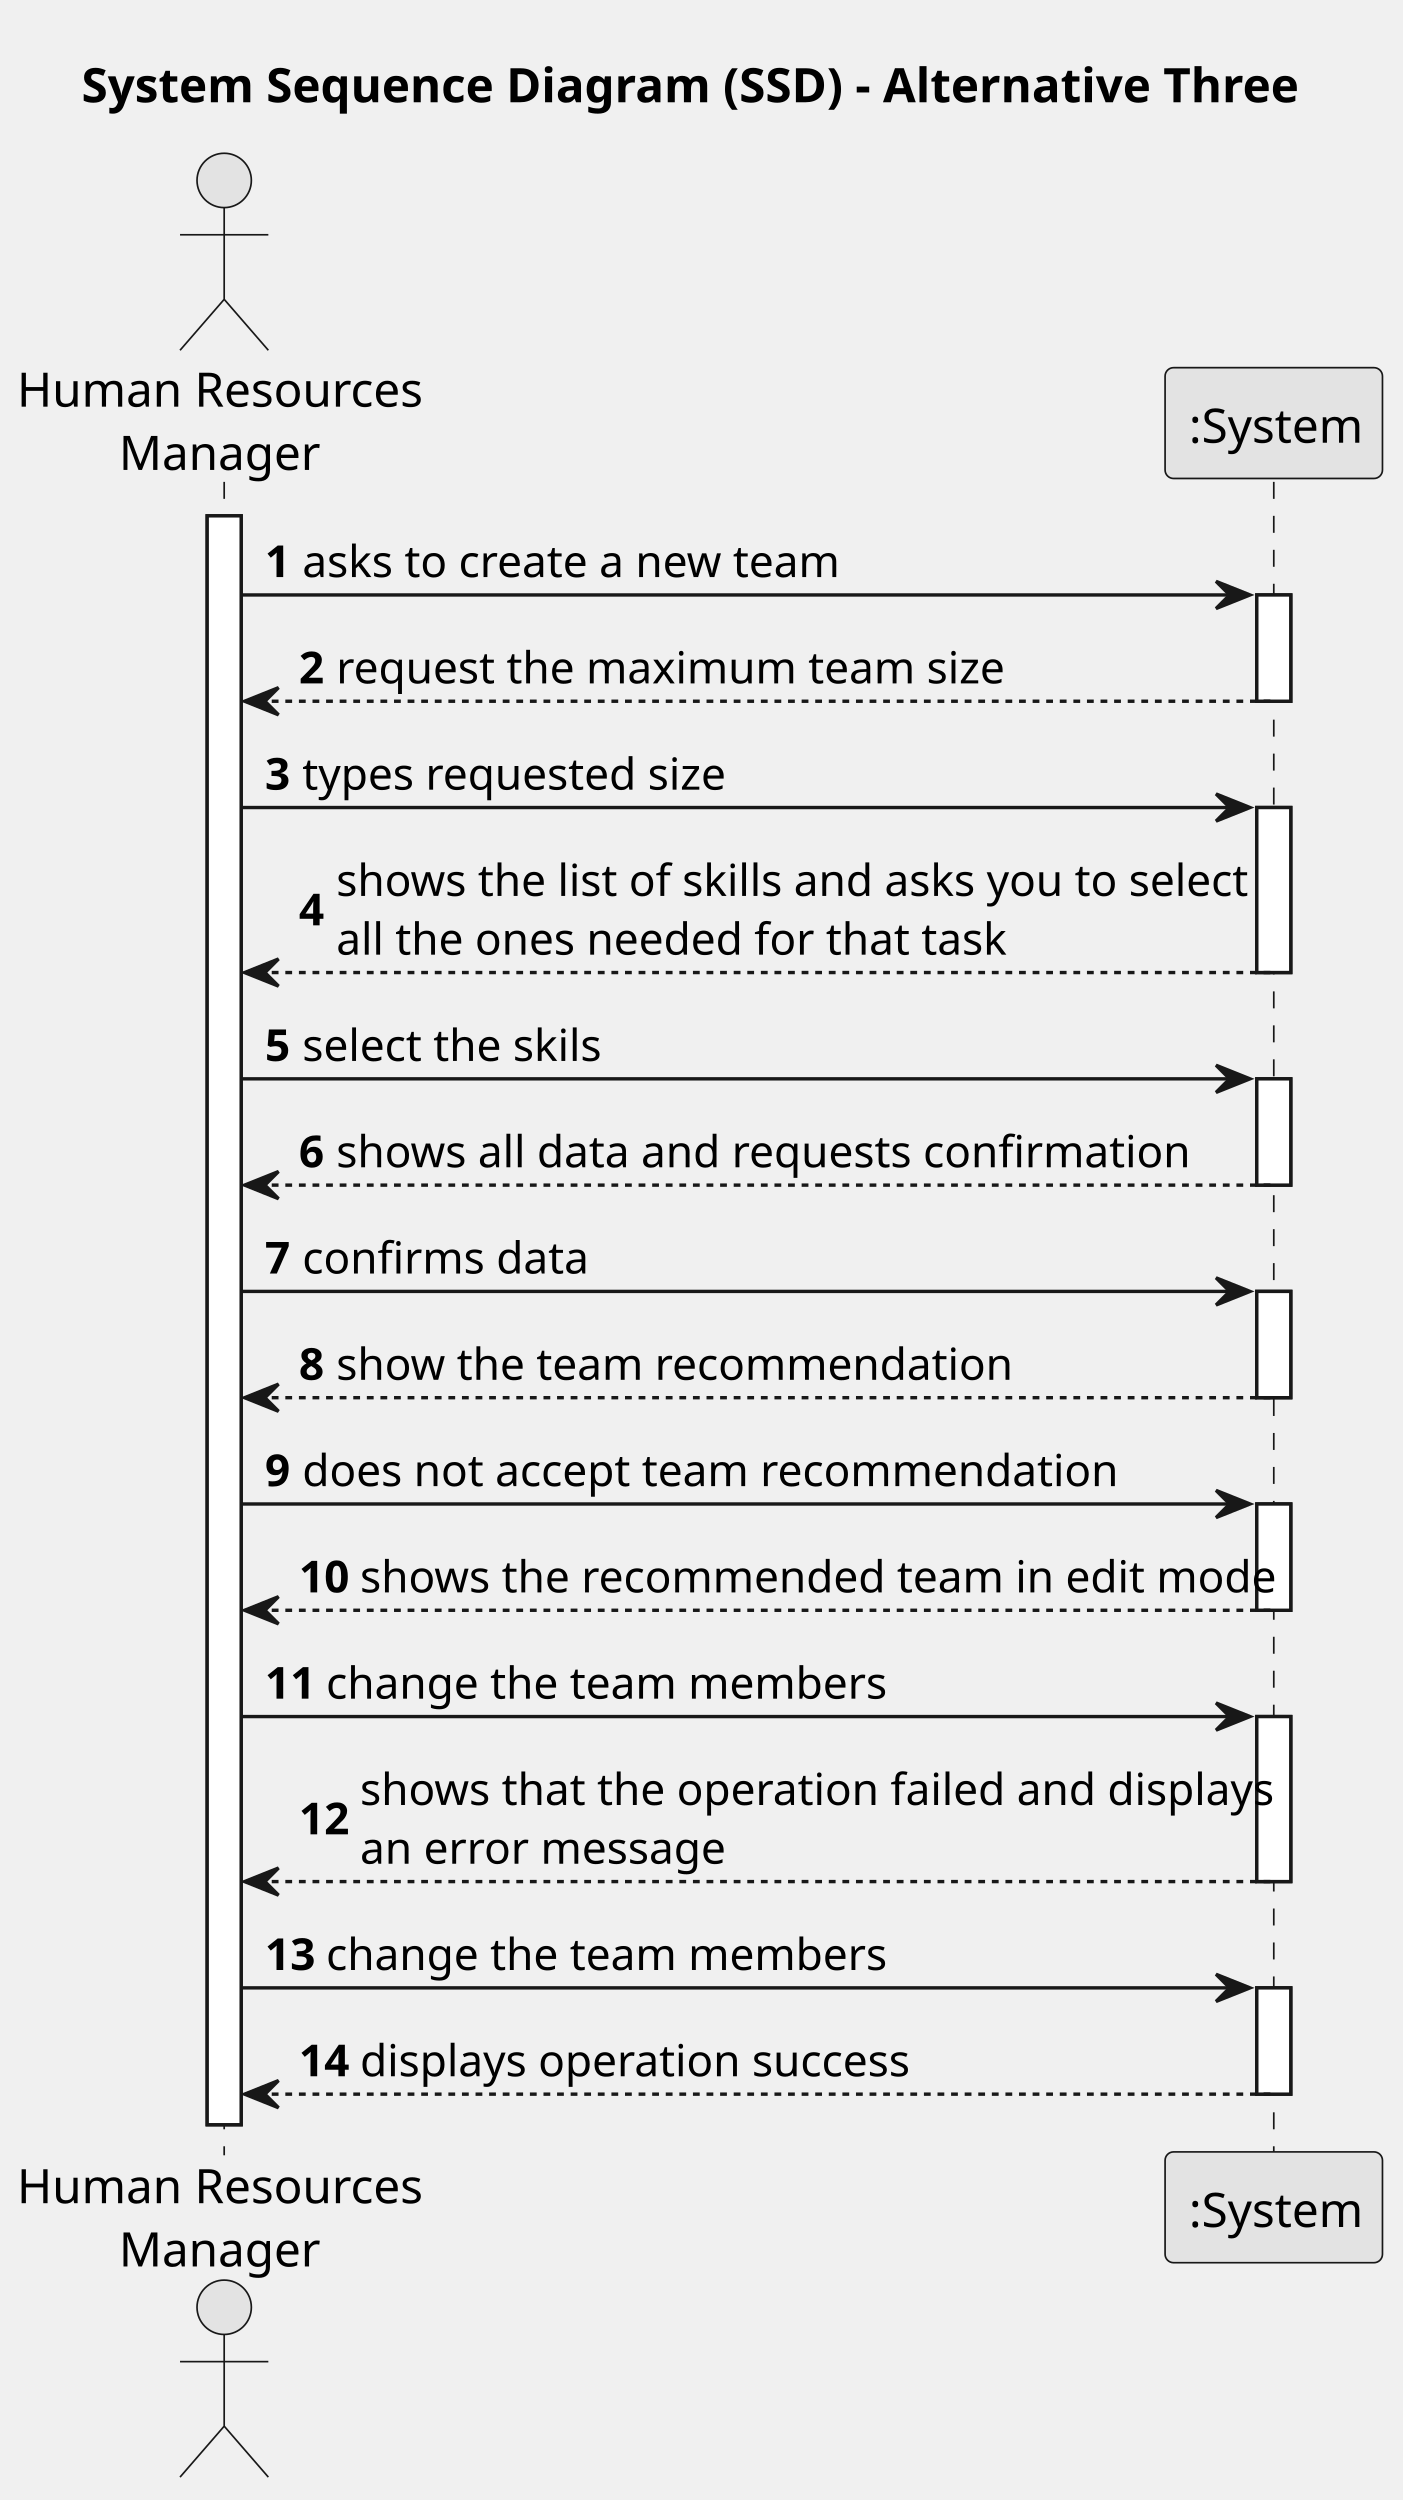
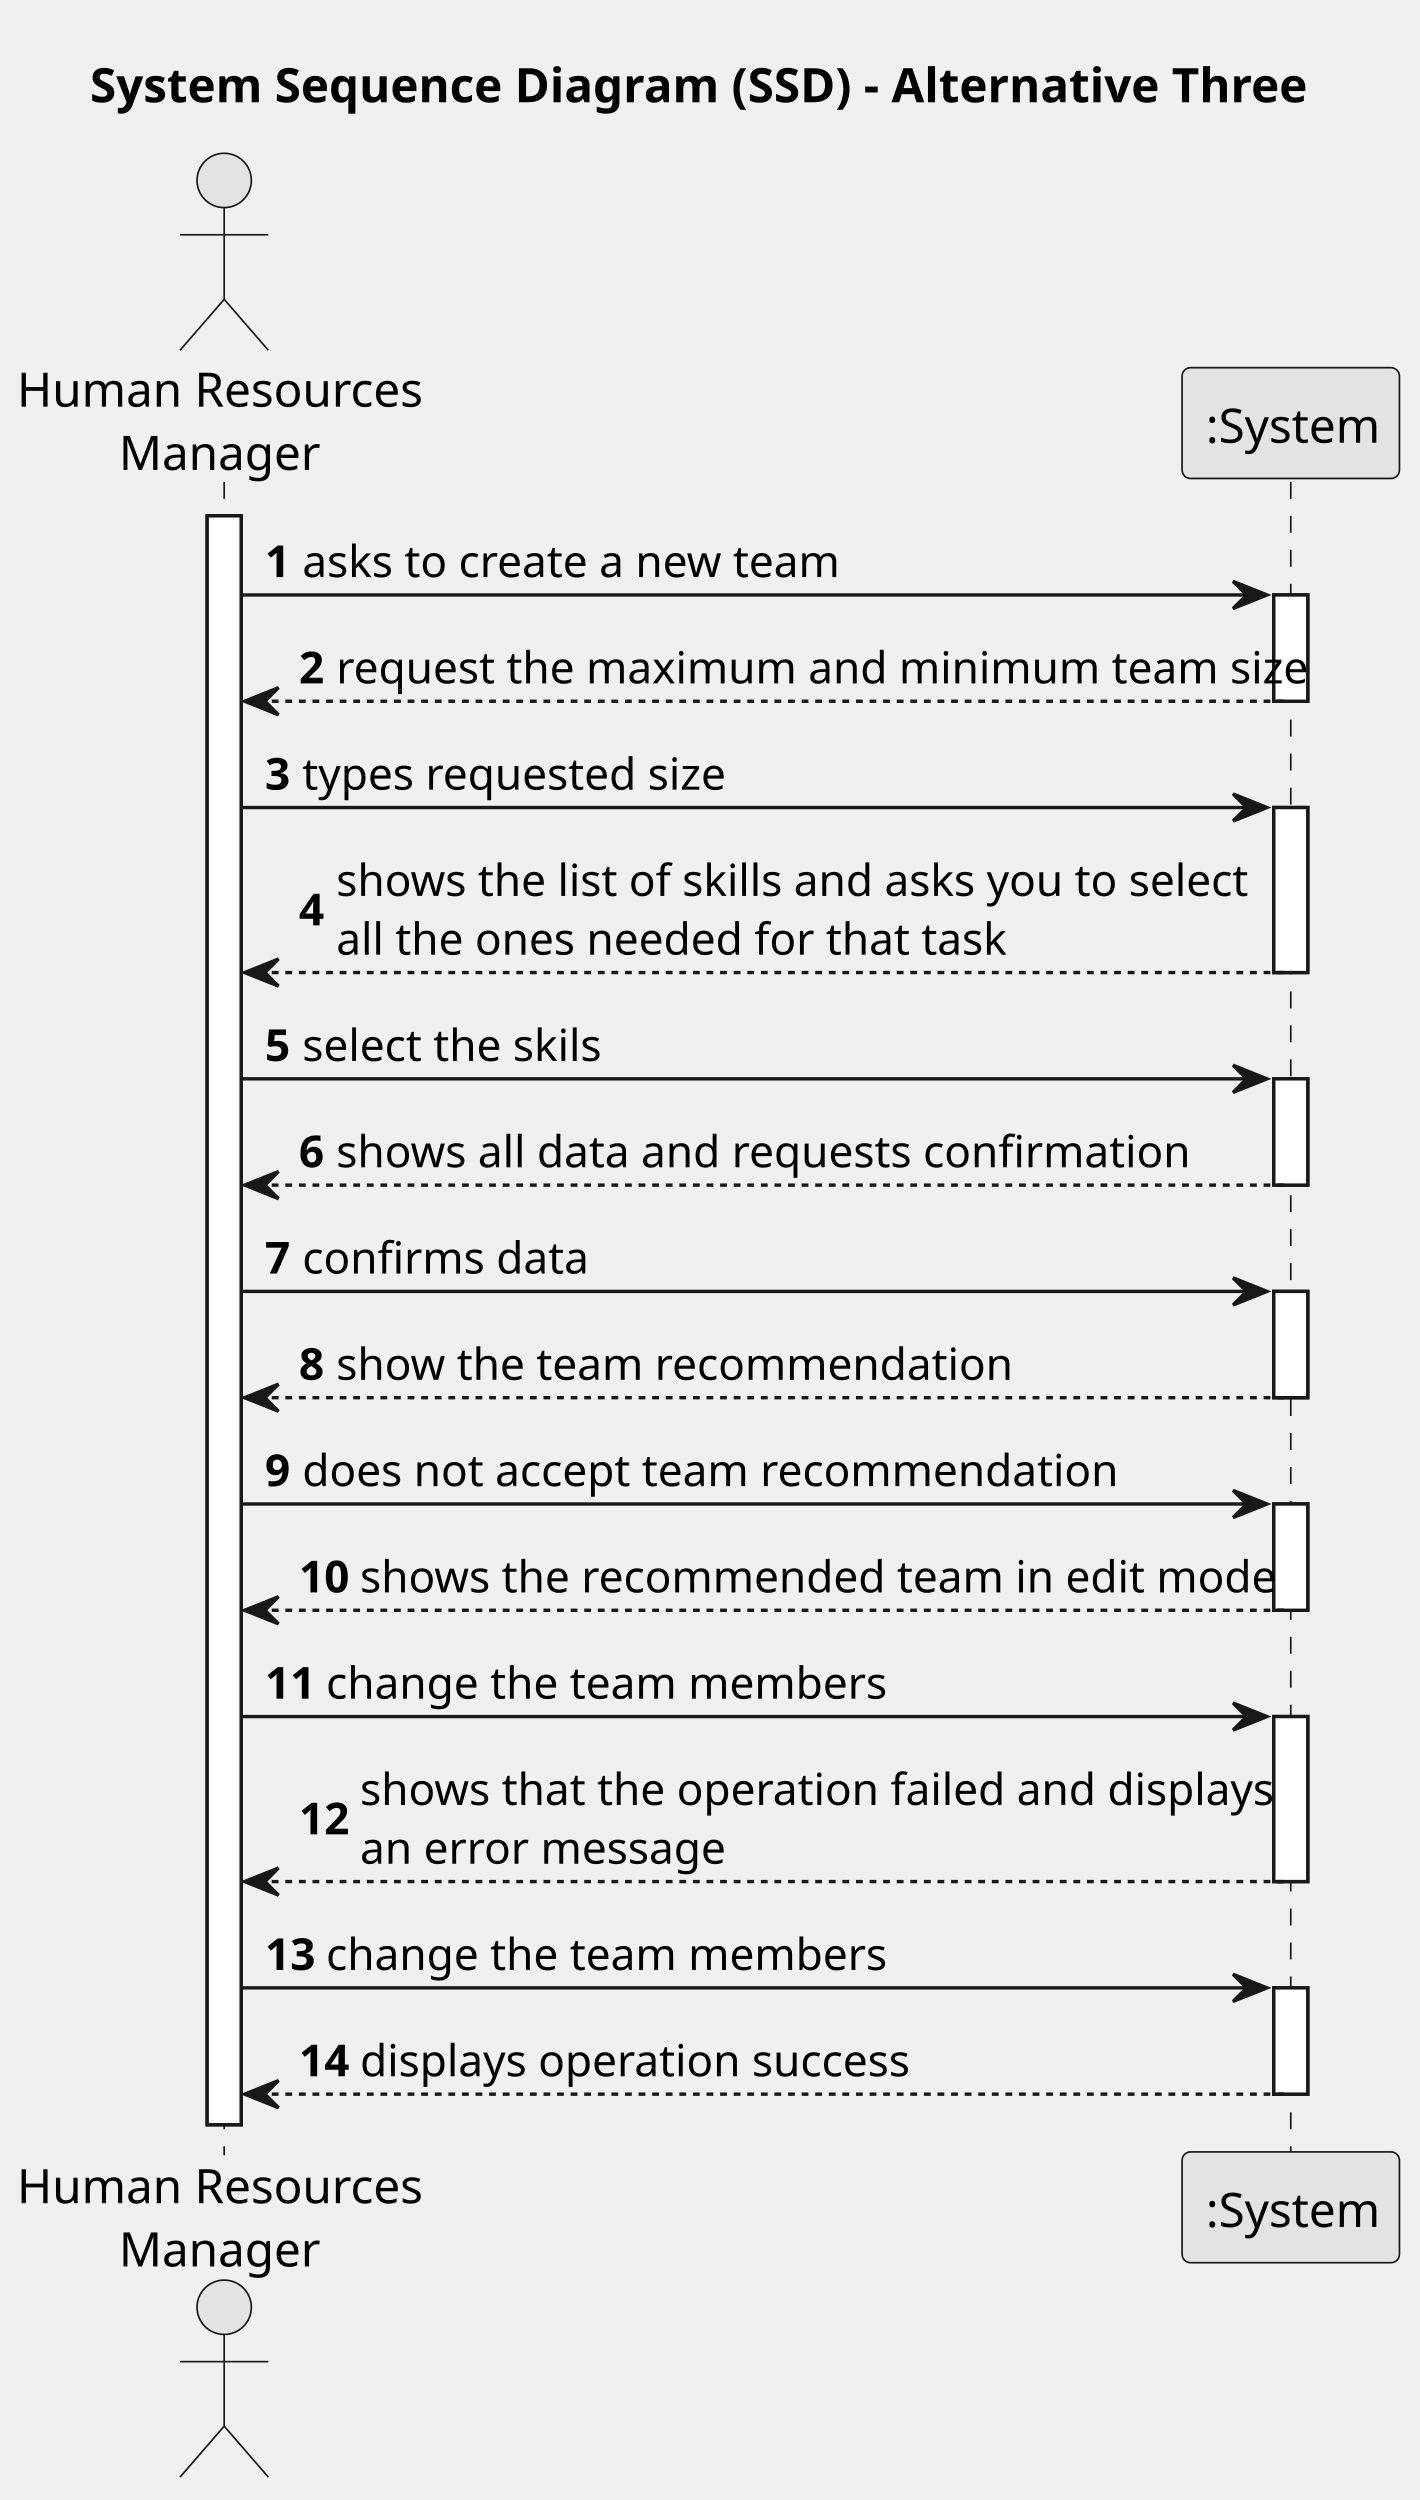
- <svg xmlns="http://www.w3.org/2000/svg" contentStyleType="text/css" height="736px" preserveAspectRatio="none" style="width:413px;height:736px;background:#FFFFFF;" version="1.1" viewBox="0 0 413 736" width="413px" zoomAndPan="magnify">
+ <svg xmlns="http://www.w3.org/2000/svg" contentStyleType="text/css" height="736px" preserveAspectRatio="none" style="width:418px;height:736px;background:#FFFFFF;" version="1.1" viewBox="0 0 418 736" width="418px" zoomAndPan="magnify">
  <defs />
  <g>
-     <text fill="#000000" font-family="sans-serif" font-size="14" font-weight="bold" lengthAdjust="spacing" textLength="363" x="24" y="30.107">System Sequence Diagram (SSD) - Alternative Three</text>
+     <text fill="#000000" font-family="sans-serif" font-size="14" font-weight="bold" lengthAdjust="spacing" textLength="363" x="26.5" y="30.107">System Sequence Diagram (SSD) - Alternative Three</text>
    <rect fill="#FFFFFF" height="473.656" style="stroke:#181818;stroke-width:1.0;" width="10" x="61" y="151.863" />
-     <rect fill="#FFFFFF" height="31.291" style="stroke:#181818;stroke-width:1.0;" width="10" x="370" y="175.154" />
-     <rect fill="#FFFFFF" height="48.582" style="stroke:#181818;stroke-width:1.0;" width="10" x="370" y="237.736" />
-     <rect fill="#FFFFFF" height="31.291" style="stroke:#181818;stroke-width:1.0;" width="10" x="370" y="317.609" />
-     <rect fill="#FFFFFF" height="31.291" style="stroke:#181818;stroke-width:1.0;" width="10" x="370" y="380.191" />
-     <rect fill="#FFFFFF" height="31.291" style="stroke:#181818;stroke-width:1.0;" width="10" x="370" y="442.773" />
-     <rect fill="#FFFFFF" height="48.582" style="stroke:#181818;stroke-width:1.0;" width="10" x="370" y="505.356" />
-     <rect fill="#FFFFFF" height="31.291" style="stroke:#181818;stroke-width:1.0;" width="10" x="370" y="585.229" />
+     <rect fill="#FFFFFF" height="31.291" style="stroke:#181818;stroke-width:1.0;" width="10" x="375" y="175.154" />
+     <rect fill="#FFFFFF" height="48.582" style="stroke:#181818;stroke-width:1.0;" width="10" x="375" y="237.736" />
+     <rect fill="#FFFFFF" height="31.291" style="stroke:#181818;stroke-width:1.0;" width="10" x="375" y="317.609" />
+     <rect fill="#FFFFFF" height="31.291" style="stroke:#181818;stroke-width:1.0;" width="10" x="375" y="380.191" />
+     <rect fill="#FFFFFF" height="31.291" style="stroke:#181818;stroke-width:1.0;" width="10" x="375" y="442.773" />
+     <rect fill="#FFFFFF" height="48.582" style="stroke:#181818;stroke-width:1.0;" width="10" x="375" y="505.356" />
+     <rect fill="#FFFFFF" height="31.291" style="stroke:#181818;stroke-width:1.0;" width="10" x="375" y="585.229" />
    <line style="stroke:#181818;stroke-width:0.5;stroke-dasharray:5.0,5.0;" x1="66" x2="66" y1="141.863" y2="634.519" />
-     <line style="stroke:#181818;stroke-width:0.5;stroke-dasharray:5.0,5.0;" x1="375" x2="375" y1="141.863" y2="634.519" />
+     <line style="stroke:#181818;stroke-width:0.5;stroke-dasharray:5.0,5.0;" x1="380" x2="380" y1="141.863" y2="634.519" />
    <text fill="#000000" font-family="sans-serif" font-size="14" lengthAdjust="spacing" textLength="116" x="5" y="119.728">Human Resources</text>
    <text fill="#000000" font-family="sans-serif" font-size="14" lengthAdjust="spacing" textLength="56" x="35" y="138.35">Manager</text>
    <ellipse cx="66" cy="53.121" fill="#E3E3E3" rx="8" ry="8" style="stroke:#181818;stroke-width:0.5;" />
    <path d="M66,61.121 L66,88.121 M53,69.121 L79,69.121 M66,88.121 L53,103.121 M66,88.121 L79,103.121 " fill="none" style="stroke:#181818;stroke-width:0.5;" />
    <text fill="#000000" font-family="sans-serif" font-size="14" lengthAdjust="spacing" textLength="116" x="5" y="648.627">Human Resources</text>
    <text fill="#000000" font-family="sans-serif" font-size="14" lengthAdjust="spacing" textLength="56" x="35" y="667.248">Manager</text>
    <ellipse cx="66" cy="679.262" fill="#E3E3E3" rx="8" ry="8" style="stroke:#181818;stroke-width:0.5;" />
    <path d="M66,687.262 L66,714.262 M53,695.262 L79,695.262 M66,714.262 L53,729.262 M66,714.262 L79,729.262 " fill="none" style="stroke:#181818;stroke-width:0.5;" />
-     <rect fill="#E3E3E3" height="32.621" rx="2.5" ry="2.5" style="stroke:#181818;stroke-width:0.5;" width="64" x="343" y="108.242" />
-     <text fill="#000000" font-family="sans-serif" font-size="14" lengthAdjust="spacing" textLength="50" x="350" y="130.35">:System</text>
-     <rect fill="#E3E3E3" height="32.621" rx="2.5" ry="2.5" style="stroke:#181818;stroke-width:0.5;" width="64" x="343" y="633.519" />
-     <text fill="#000000" font-family="sans-serif" font-size="14" lengthAdjust="spacing" textLength="50" x="350" y="655.627">:System</text>
+     <rect fill="#E3E3E3" height="32.621" rx="2.5" ry="2.5" style="stroke:#181818;stroke-width:0.5;" width="64" x="348" y="108.242" />
+     <text fill="#000000" font-family="sans-serif" font-size="14" lengthAdjust="spacing" textLength="50" x="355" y="130.35">:System</text>
+     <rect fill="#E3E3E3" height="32.621" rx="2.5" ry="2.5" style="stroke:#181818;stroke-width:0.5;" width="64" x="348" y="633.519" />
+     <text fill="#000000" font-family="sans-serif" font-size="14" lengthAdjust="spacing" textLength="50" x="355" y="655.627">:System</text>
    <rect fill="#FFFFFF" height="473.656" style="stroke:#181818;stroke-width:1.0;" width="10" x="61" y="151.863" />
-     <rect fill="#FFFFFF" height="31.291" style="stroke:#181818;stroke-width:1.0;" width="10" x="370" y="175.154" />
-     <rect fill="#FFFFFF" height="48.582" style="stroke:#181818;stroke-width:1.0;" width="10" x="370" y="237.736" />
-     <rect fill="#FFFFFF" height="31.291" style="stroke:#181818;stroke-width:1.0;" width="10" x="370" y="317.609" />
-     <rect fill="#FFFFFF" height="31.291" style="stroke:#181818;stroke-width:1.0;" width="10" x="370" y="380.191" />
-     <rect fill="#FFFFFF" height="31.291" style="stroke:#181818;stroke-width:1.0;" width="10" x="370" y="442.773" />
-     <rect fill="#FFFFFF" height="48.582" style="stroke:#181818;stroke-width:1.0;" width="10" x="370" y="505.356" />
-     <rect fill="#FFFFFF" height="31.291" style="stroke:#181818;stroke-width:1.0;" width="10" x="370" y="585.229" />
-     <polygon fill="#181818" points="358,171.154,368,175.154,358,179.154,362,175.154" style="stroke:#181818;stroke-width:1.0;" />
-     <line style="stroke:#181818;stroke-width:1.0;" x1="71" x2="364" y1="175.154" y2="175.154" />
+     <rect fill="#FFFFFF" height="31.291" style="stroke:#181818;stroke-width:1.0;" width="10" x="375" y="175.154" />
+     <rect fill="#FFFFFF" height="48.582" style="stroke:#181818;stroke-width:1.0;" width="10" x="375" y="237.736" />
+     <rect fill="#FFFFFF" height="31.291" style="stroke:#181818;stroke-width:1.0;" width="10" x="375" y="317.609" />
+     <rect fill="#FFFFFF" height="31.291" style="stroke:#181818;stroke-width:1.0;" width="10" x="375" y="380.191" />
+     <rect fill="#FFFFFF" height="31.291" style="stroke:#181818;stroke-width:1.0;" width="10" x="375" y="442.773" />
+     <rect fill="#FFFFFF" height="48.582" style="stroke:#181818;stroke-width:1.0;" width="10" x="375" y="505.356" />
+     <rect fill="#FFFFFF" height="31.291" style="stroke:#181818;stroke-width:1.0;" width="10" x="375" y="585.229" />
+     <polygon fill="#181818" points="363,171.154,373,175.154,363,179.154,367,175.154" style="stroke:#181818;stroke-width:1.0;" />
+     <line style="stroke:#181818;stroke-width:1.0;" x1="71" x2="369" y1="175.154" y2="175.154" />
    <text fill="#000000" font-family="sans-serif" font-size="13" font-weight="bold" lengthAdjust="spacing" textLength="7" x="78" y="169.892">1</text>
    <text fill="#000000" font-family="sans-serif" font-size="13" lengthAdjust="spacing" textLength="154" x="89" y="169.892">asks to create a new team</text>
    <polygon fill="#181818" points="82,202.445,72,206.445,82,210.445,78,206.445" style="stroke:#181818;stroke-width:1.0;" />
-     <line style="stroke:#181818;stroke-width:1.0;stroke-dasharray:2.0,2.0;" x1="76" x2="374" y1="206.445" y2="206.445" />
+     <line style="stroke:#181818;stroke-width:1.0;stroke-dasharray:2.0,2.0;" x1="76" x2="379" y1="206.445" y2="206.445" />
    <text fill="#000000" font-family="sans-serif" font-size="13" font-weight="bold" lengthAdjust="spacing" textLength="7" x="88" y="201.183">2</text>
-     <text fill="#000000" font-family="sans-serif" font-size="13" lengthAdjust="spacing" textLength="187" x="99" y="201.183">request the maximum team size</text>
-     <polygon fill="#181818" points="358,233.736,368,237.736,358,241.736,362,237.736" style="stroke:#181818;stroke-width:1.0;" />
-     <line style="stroke:#181818;stroke-width:1.0;" x1="71" x2="364" y1="237.736" y2="237.736" />
+     <text fill="#000000" font-family="sans-serif" font-size="13" lengthAdjust="spacing" textLength="269" x="99" y="201.183">request the maximum and minimum team size</text>
+     <polygon fill="#181818" points="363,233.736,373,237.736,363,241.736,367,237.736" style="stroke:#181818;stroke-width:1.0;" />
+     <line style="stroke:#181818;stroke-width:1.0;" x1="71" x2="369" y1="237.736" y2="237.736" />
    <text fill="#000000" font-family="sans-serif" font-size="13" font-weight="bold" lengthAdjust="spacing" textLength="7" x="78" y="232.474">3</text>
    <text fill="#000000" font-family="sans-serif" font-size="13" lengthAdjust="spacing" textLength="121" x="89" y="232.474">types requested size</text>
    <polygon fill="#181818" points="82,282.318,72,286.318,82,290.318,78,286.318" style="stroke:#181818;stroke-width:1.0;" />
-     <line style="stroke:#181818;stroke-width:1.0;stroke-dasharray:2.0,2.0;" x1="76" x2="374" y1="286.318" y2="286.318" />
+     <line style="stroke:#181818;stroke-width:1.0;stroke-dasharray:2.0,2.0;" x1="76" x2="379" y1="286.318" y2="286.318" />
    <text fill="#000000" font-family="sans-serif" font-size="13" font-weight="bold" lengthAdjust="spacing" textLength="7" x="88" y="272.41">4</text>
    <text fill="#000000" font-family="sans-serif" font-size="13" lengthAdjust="spacing" textLength="264" x="99" y="263.765">shows the list of skills and asks you to select</text>
    <text fill="#000000" font-family="sans-serif" font-size="13" lengthAdjust="spacing" textLength="186" x="99" y="281.056">all the ones needed for that task</text>
-     <polygon fill="#181818" points="358,313.609,368,317.609,358,321.609,362,317.609" style="stroke:#181818;stroke-width:1.0;" />
-     <line style="stroke:#181818;stroke-width:1.0;" x1="71" x2="364" y1="317.609" y2="317.609" />
+     <polygon fill="#181818" points="363,313.609,373,317.609,363,321.609,367,317.609" style="stroke:#181818;stroke-width:1.0;" />
+     <line style="stroke:#181818;stroke-width:1.0;" x1="71" x2="369" y1="317.609" y2="317.609" />
    <text fill="#000000" font-family="sans-serif" font-size="13" font-weight="bold" lengthAdjust="spacing" textLength="7" x="78" y="312.347">5</text>
    <text fill="#000000" font-family="sans-serif" font-size="13" lengthAdjust="spacing" textLength="88" x="89" y="312.347">select the skils</text>
    <polygon fill="#181818" points="82,344.9,72,348.9,82,352.9,78,348.9" style="stroke:#181818;stroke-width:1.0;" />
-     <line style="stroke:#181818;stroke-width:1.0;stroke-dasharray:2.0,2.0;" x1="76" x2="374" y1="348.9" y2="348.9" />
+     <line style="stroke:#181818;stroke-width:1.0;stroke-dasharray:2.0,2.0;" x1="76" x2="379" y1="348.9" y2="348.9" />
    <text fill="#000000" font-family="sans-serif" font-size="13" font-weight="bold" lengthAdjust="spacing" textLength="7" x="88" y="343.638">6</text>
    <text fill="#000000" font-family="sans-serif" font-size="13" lengthAdjust="spacing" textLength="236" x="99" y="343.638">shows all data and requests confirmation</text>
-     <polygon fill="#181818" points="358,376.191,368,380.191,358,384.191,362,380.191" style="stroke:#181818;stroke-width:1.0;" />
-     <line style="stroke:#181818;stroke-width:1.0;" x1="71" x2="364" y1="380.191" y2="380.191" />
+     <polygon fill="#181818" points="363,376.191,373,380.191,363,384.191,367,380.191" style="stroke:#181818;stroke-width:1.0;" />
+     <line style="stroke:#181818;stroke-width:1.0;" x1="71" x2="369" y1="380.191" y2="380.191" />
    <text fill="#000000" font-family="sans-serif" font-size="13" font-weight="bold" lengthAdjust="spacing" textLength="7" x="78" y="374.929">7</text>
    <text fill="#000000" font-family="sans-serif" font-size="13" lengthAdjust="spacing" textLength="78" x="89" y="374.929">confirms data</text>
    <polygon fill="#181818" points="82,407.482,72,411.482,82,415.482,78,411.482" style="stroke:#181818;stroke-width:1.0;" />
-     <line style="stroke:#181818;stroke-width:1.0;stroke-dasharray:2.0,2.0;" x1="76" x2="374" y1="411.482" y2="411.482" />
+     <line style="stroke:#181818;stroke-width:1.0;stroke-dasharray:2.0,2.0;" x1="76" x2="379" y1="411.482" y2="411.482" />
    <text fill="#000000" font-family="sans-serif" font-size="13" font-weight="bold" lengthAdjust="spacing" textLength="7" x="88" y="406.22">8</text>
    <text fill="#000000" font-family="sans-serif" font-size="13" lengthAdjust="spacing" textLength="185" x="99" y="406.22">show the team recommendation</text>
-     <polygon fill="#181818" points="358,438.773,368,442.773,358,446.773,362,442.773" style="stroke:#181818;stroke-width:1.0;" />
-     <line style="stroke:#181818;stroke-width:1.0;" x1="71" x2="364" y1="442.773" y2="442.773" />
+     <polygon fill="#181818" points="363,438.773,373,442.773,363,446.773,367,442.773" style="stroke:#181818;stroke-width:1.0;" />
+     <line style="stroke:#181818;stroke-width:1.0;" x1="71" x2="369" y1="442.773" y2="442.773" />
    <text fill="#000000" font-family="sans-serif" font-size="13" font-weight="bold" lengthAdjust="spacing" textLength="7" x="78" y="437.511">9</text>
    <text fill="#000000" font-family="sans-serif" font-size="13" lengthAdjust="spacing" textLength="226" x="89" y="437.511">does not accept team recommendation</text>
    <polygon fill="#181818" points="82,470.065,72,474.065,82,478.065,78,474.065" style="stroke:#181818;stroke-width:1.0;" />
-     <line style="stroke:#181818;stroke-width:1.0;stroke-dasharray:2.0,2.0;" x1="76" x2="374" y1="474.065" y2="474.065" />
+     <line style="stroke:#181818;stroke-width:1.0;stroke-dasharray:2.0,2.0;" x1="76" x2="379" y1="474.065" y2="474.065" />
    <text fill="#000000" font-family="sans-serif" font-size="13" font-weight="bold" lengthAdjust="spacing" textLength="14" x="88" y="468.802">10</text>
    <text fill="#000000" font-family="sans-serif" font-size="13" lengthAdjust="spacing" textLength="253" x="106" y="468.802">shows the recommended team in edit mode</text>
-     <polygon fill="#181818" points="358,501.356,368,505.356,358,509.356,362,505.356" style="stroke:#181818;stroke-width:1.0;" />
-     <line style="stroke:#181818;stroke-width:1.0;" x1="71" x2="364" y1="505.356" y2="505.356" />
+     <polygon fill="#181818" points="363,501.356,373,505.356,363,509.356,367,505.356" style="stroke:#181818;stroke-width:1.0;" />
+     <line style="stroke:#181818;stroke-width:1.0;" x1="71" x2="369" y1="505.356" y2="505.356" />
    <text fill="#000000" font-family="sans-serif" font-size="13" font-weight="bold" lengthAdjust="spacing" textLength="14" x="78" y="500.093">11</text>
    <text fill="#000000" font-family="sans-serif" font-size="13" lengthAdjust="spacing" textLength="155" x="96" y="500.093">change the team members</text>
    <polygon fill="#181818" points="82,549.938,72,553.938,82,557.938,78,553.938" style="stroke:#181818;stroke-width:1.0;" />
-     <line style="stroke:#181818;stroke-width:1.0;stroke-dasharray:2.0,2.0;" x1="76" x2="374" y1="553.938" y2="553.938" />
+     <line style="stroke:#181818;stroke-width:1.0;stroke-dasharray:2.0,2.0;" x1="76" x2="379" y1="553.938" y2="553.938" />
    <text fill="#000000" font-family="sans-serif" font-size="13" font-weight="bold" lengthAdjust="spacing" textLength="14" x="88" y="540.029">12</text>
    <text fill="#000000" font-family="sans-serif" font-size="13" lengthAdjust="spacing" textLength="253" x="106" y="531.384">shows that the operation failed and displays</text>
    <text fill="#000000" font-family="sans-serif" font-size="13" lengthAdjust="spacing" textLength="101" x="106" y="548.675">an error message</text>
-     <polygon fill="#181818" points="358,581.229,368,585.229,358,589.229,362,585.229" style="stroke:#181818;stroke-width:1.0;" />
-     <line style="stroke:#181818;stroke-width:1.0;" x1="71" x2="364" y1="585.229" y2="585.229" />
+     <polygon fill="#181818" points="363,581.229,373,585.229,363,589.229,367,585.229" style="stroke:#181818;stroke-width:1.0;" />
+     <line style="stroke:#181818;stroke-width:1.0;" x1="71" x2="369" y1="585.229" y2="585.229" />
    <text fill="#000000" font-family="sans-serif" font-size="13" font-weight="bold" lengthAdjust="spacing" textLength="14" x="78" y="579.966">13</text>
    <text fill="#000000" font-family="sans-serif" font-size="13" lengthAdjust="spacing" textLength="155" x="96" y="579.966">change the team members</text>
    <polygon fill="#181818" points="82,612.519,72,616.519,82,620.519,78,616.519" style="stroke:#181818;stroke-width:1.0;" />
-     <line style="stroke:#181818;stroke-width:1.0;stroke-dasharray:2.0,2.0;" x1="76" x2="374" y1="616.519" y2="616.519" />
+     <line style="stroke:#181818;stroke-width:1.0;stroke-dasharray:2.0,2.0;" x1="76" x2="379" y1="616.519" y2="616.519" />
    <text fill="#000000" font-family="sans-serif" font-size="13" font-weight="bold" lengthAdjust="spacing" textLength="14" x="88" y="611.257">14</text>
    <text fill="#000000" font-family="sans-serif" font-size="13" lengthAdjust="spacing" textLength="158" x="106" y="611.257">displays operation success</text>
  </g>
</svg>
